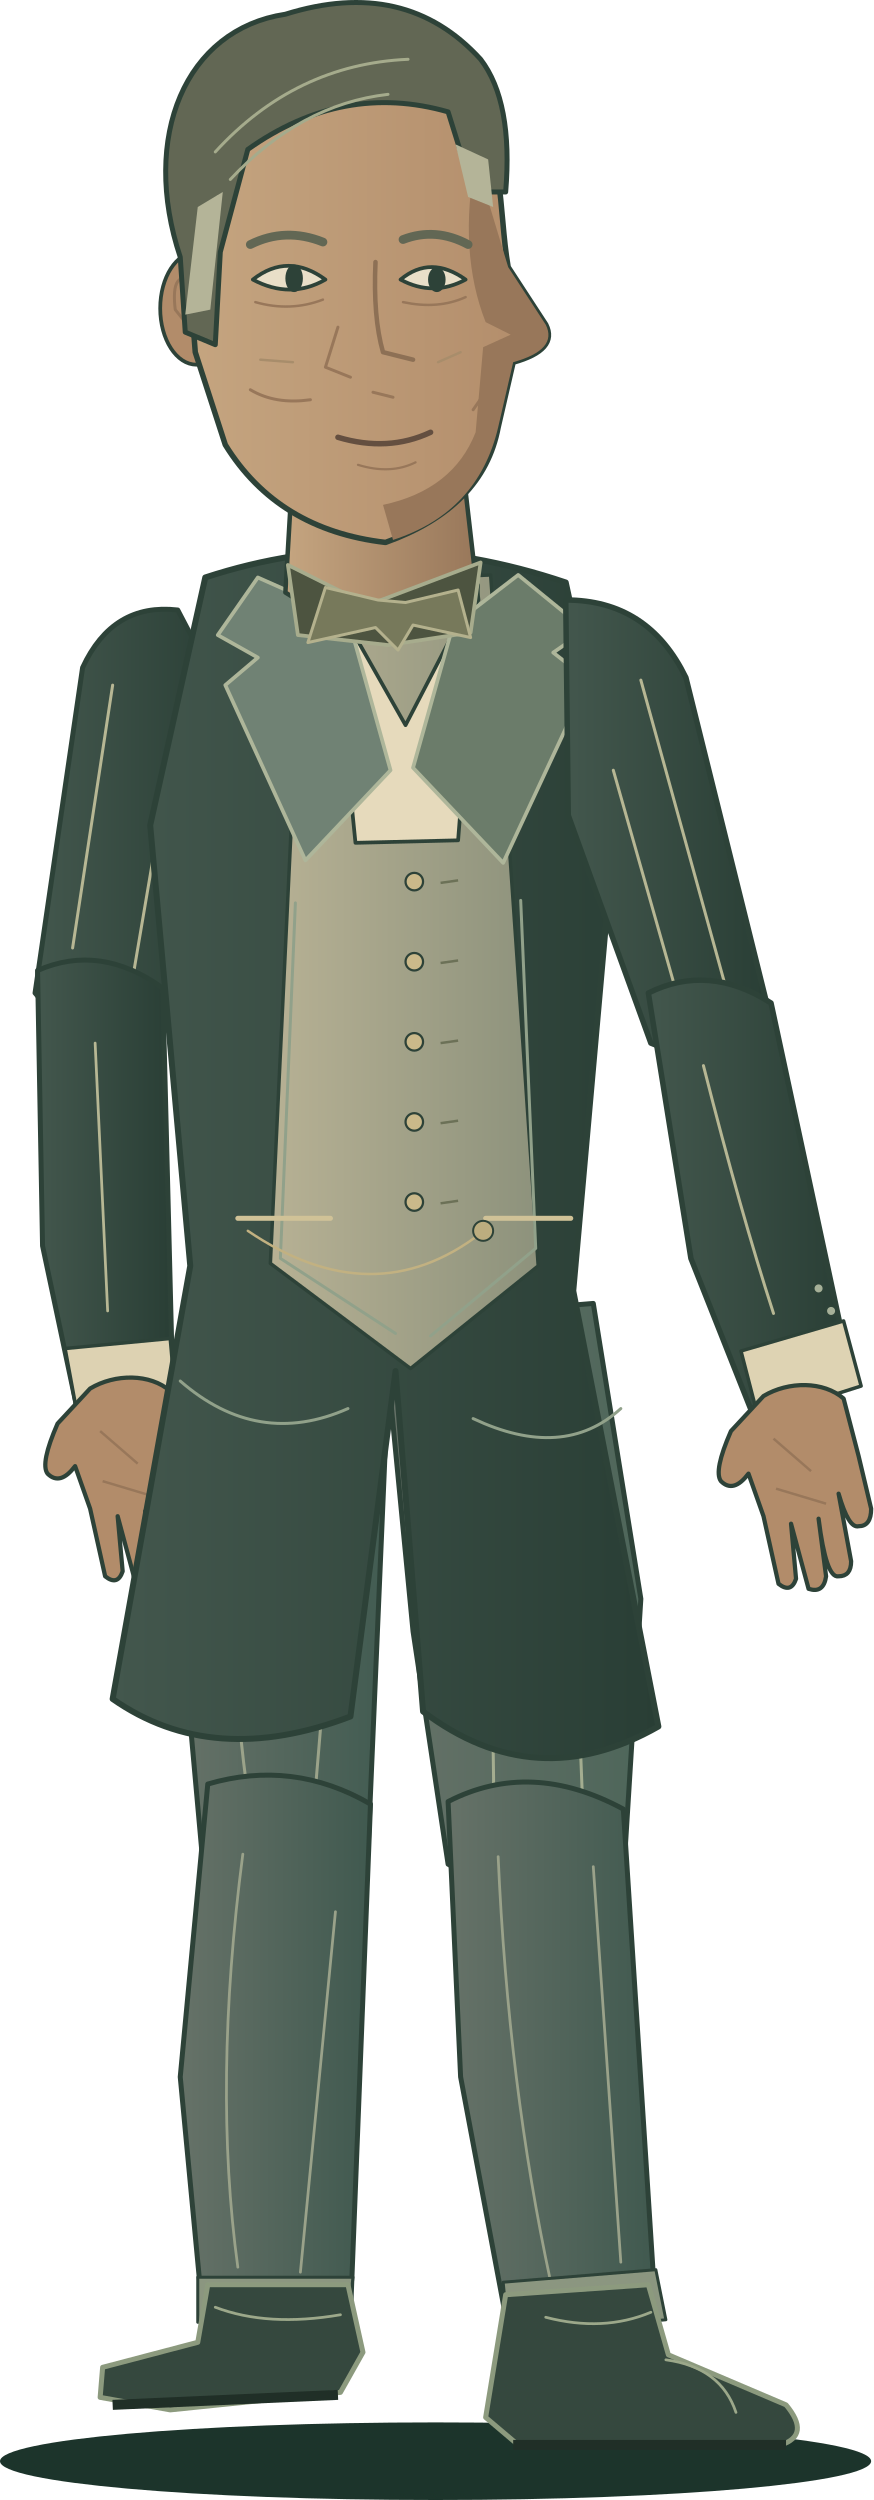
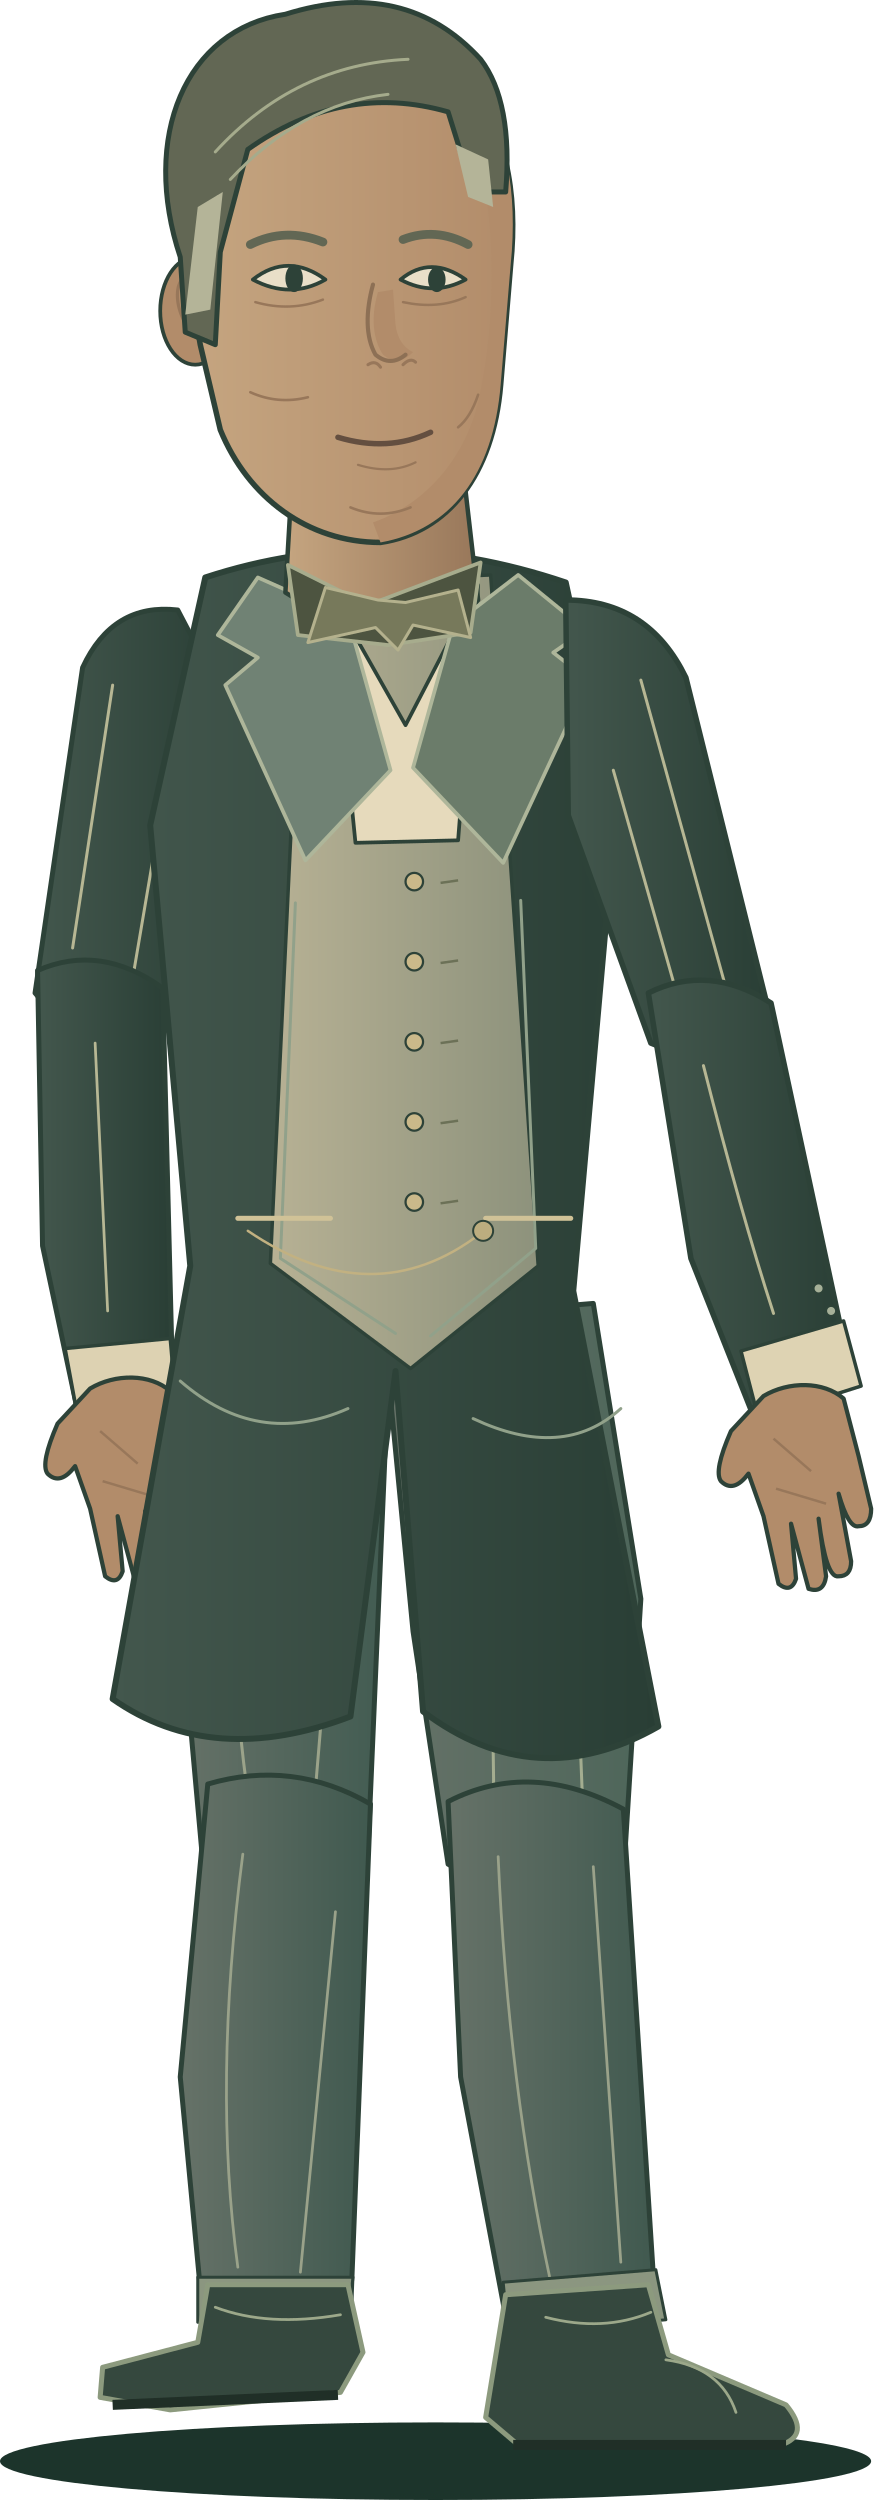
<svg xmlns="http://www.w3.org/2000/svg" width="348.85" height="998.688" viewBox="0 0 348.85 998.688">
  <defs>
    <linearGradient id="linear-gradient-1" x1="71" y1="636.985" x2="156" y2="636.985" gradientUnits="userSpaceOnUse">
      <stop offset="0" stop-color="#667268" />
      <stop offset="1" stop-color="#415b51" />
    </linearGradient>
    <linearGradient id="linear-gradient-2" x1="72" y1="816.902" x2="148" y2="816.902" gradientUnits="userSpaceOnUse">
      <stop offset="0" stop-color="#667268" />
      <stop offset="1" stop-color="#40594f" />
    </linearGradient>
    <linearGradient id="linear-gradient-3" x1="153" y1="638.328" x2="256" y2="638.328" gradientUnits="userSpaceOnUse">
      <stop offset="0" stop-color="#667268" />
      <stop offset="1" stop-color="#4e665a" />
    </linearGradient>
    <linearGradient id="linear-gradient-4" x1="179" y1="821.282" x2="262" y2="821.282" gradientUnits="userSpaceOnUse">
      <stop offset="0" stop-color="#667268" />
      <stop offset="1" stop-color="#40594f" />
    </linearGradient>
    <linearGradient id="linear-gradient-5" x1="14" y1="329.224" x2="94" y2="329.224" gradientUnits="userSpaceOnUse">
      <stop offset="0" stop-color="#43574d" />
      <stop offset="1" stop-color="#293e35" />
    </linearGradient>
    <linearGradient id="linear-gradient-6" x1="15" y1="473.601" x2="69" y2="473.601" gradientUnits="userSpaceOnUse">
      <stop offset="0" stop-color="#43574d" />
      <stop offset="1" stop-color="#293e35" />
    </linearGradient>
    <linearGradient id="linear-gradient-7" x1="45" y1="461" x2="263" y2="461" gradientUnits="userSpaceOnUse">
      <stop offset="0" stop-color="#43574d" />
      <stop offset="1" stop-color="#293e35" />
    </linearGradient>
    <linearGradient id="linear-gradient-8" x1="108" y1="388.188" x2="215" y2="388.188" gradientUnits="userSpaceOnUse">
      <stop offset="0" stop-color="#b7b194" />
      <stop offset="1" stop-color="#8d927c" />
    </linearGradient>
    <linearGradient id="linear-gradient-9" x1="226" y1="330.139" x2="308" y2="330.139" gradientUnits="userSpaceOnUse">
      <stop offset="0" stop-color="#43574d" />
      <stop offset="1" stop-color="#293e35" />
    </linearGradient>
    <linearGradient id="linear-gradient-10" x1="259" y1="478.616" x2="340" y2="478.616" gradientUnits="userSpaceOnUse">
      <stop offset="0" stop-color="#43574d" />
      <stop offset="1" stop-color="#293e35" />
    </linearGradient>
    <linearGradient id="linear-gradient-11" x1="114" y1="218.335" x2="191" y2="218.335" gradientUnits="userSpaceOnUse">
      <stop offset="0" stop-color="#c5a580" />
      <stop offset="1" stop-color="#98775a" />
    </linearGradient>
-     <linearGradient id="linear-gradient-12" x1="74" y1="116.934" x2="219.087" y2="116.934" gradientUnits="userSpaceOnUse">
+     <linearGradient id="linear-gradient-12" x1="76.191" y1="116.916" x2="204.819" y2="116.916" gradientUnits="userSpaceOnUse">
      <stop offset="0" stop-color="#c5a580" />
      <stop offset="1" stop-color="#b28c6a" />
    </linearGradient>
  </defs>
  <g id="Selection">
    <ellipse cx="174" cy="983.188" rx="174" ry="15.5" fill="#1c342b" />
    <path d="M80 521.688 L156 529.688 L147 739.688 C130.333 755.021 108.333 756.354 81 743.688 L71 632.688 Z" fill="url(#linear-gradient-1)" stroke="#2d4238" stroke-width="2" stroke-linecap="round" stroke-linejoin="round" />
    <path d="M97 564.688 C91 618.688 92 671.688 100 723.688 M138 571.688 L125 726.688" fill="none" stroke="#9ba38a" stroke-width="1.2" stroke-linecap="round" stroke-linejoin="round" />
    <path d="M83 712.688 C105.667 706.021 127.333 708.688 148 720.688 L140 924.688 L81 924.688 L72 829.688 Z" fill="url(#linear-gradient-2)" stroke="#2d4238" stroke-width="2" stroke-linecap="round" stroke-linejoin="round" />
    <path d="M97 740.688 C89 802.021 88.333 857.021 95 905.688 M134 763.688 L120 907.688" fill="none" stroke="#9aa28a" stroke-width="1.1" stroke-linecap="round" stroke-linejoin="round" />
    <polygon points="79,909.688 141,909.688 139,927.688 79,927.688" fill="#8b9680" stroke="#2d4238" stroke-width="1.2" stroke-linecap="round" stroke-linejoin="round" />
    <polygon points="83,912.688 139,912.688 145,939.688 136,955.688 68,962.688 40,957.688 41,945.688 79,935.688" fill="#35483e" stroke="#8c9a7e" stroke-width="2" stroke-linecap="round" stroke-linejoin="round" />
    <line x1="45" y1="960.688" x2="135" y2="956.688" fill="none" stroke="#202f27" stroke-width="4" stroke-miterlimit="10" />
    <path d="M86 921.688 C100 927.021 116.667 928.021 136 924.688" fill="none" stroke="#9ca88a" stroke-width="1.1" stroke-linecap="round" stroke-linejoin="round" />
    <path d="M153 527.688 L237 520.688 L256 638.688 L249 750.688 C225 759.354 201.667 757.354 179 744.688 L165 651.688 Z" fill="url(#linear-gradient-3)" stroke="#2d4238" stroke-width="2" stroke-linecap="round" stroke-linejoin="round" />
    <path d="M180 565.688 C192.667 616.354 198.333 672.021 197 732.688 M227 575.688 L233 726.688" fill="none" stroke="#a4ad90" stroke-width="1.2" stroke-linecap="round" stroke-linejoin="round" />
    <path d="M179 719.688 C201 708.354 224.333 709.354 249 722.688 L262 924.688 L203 930.688 L184 829.688 Z" fill="url(#linear-gradient-4)" stroke="#2d4238" stroke-width="2" stroke-linecap="round" stroke-linejoin="round" />
    <path d="M199 741.688 C201.667 802.354 208.667 859.021 220 911.688 M237 745.688 L248 903.688" fill="none" stroke="#9aa28a" stroke-width="1.1" stroke-linecap="round" stroke-linejoin="round" />
    <polygon points="201,911.688 262,906.688 266,926.688 203,932.688" fill="#8b9680" stroke="#2d4238" stroke-width="1.2" stroke-linecap="round" stroke-linejoin="round" />
    <path d="M202 916.688 L259 912.688 L267 940.688 L314 960.688 C320.667 968.688 320 974.021 312 976.688 L207 976.688 L194 965.688 Z" fill="#35483e" stroke="#8c9a7e" stroke-width="2" stroke-linecap="round" stroke-linejoin="round" />
    <line x1="205" y1="976.688" x2="314" y2="976.688" fill="none" stroke="#202f27" stroke-width="4" stroke-miterlimit="10" />
    <path d="M218 925.688 C233.333 929.688 247.333 929.021 260 923.688 M266 942.688 C280.667 944.688 290 951.688 294 963.688" fill="none" stroke="#9ca88a" stroke-width="1.1" stroke-linecap="round" stroke-linejoin="round" />
    <path d="M71 243.688 C53.667 241.688 41 249.354 33 266.688 L14 396.688 C27.333 413.354 44 418.688 64 412.688 L94 287.688 Z" fill="url(#linear-gradient-5)" stroke="#2d4238" stroke-width="2" stroke-linecap="round" stroke-linejoin="round" />
    <path d="M45 273.688 L29 378.688 M69 296.688 L52 396.688" fill="none" stroke="#b7b794" stroke-width="1.2" stroke-linecap="round" stroke-linejoin="round" />
    <path d="M15 387.688 C31.667 380.354 48.333 382.688 65 394.688 L69 553.688 L31 563.688 L17 497.688 Z" fill="url(#linear-gradient-6)" stroke="#2d4238" stroke-width="2" stroke-linecap="round" stroke-linejoin="round" />
    <polygon points="26,538.688 68,534.688 70,557.688 31,565.688" fill="#ddd2b2" stroke="#2d4238" stroke-width="1.4" stroke-linecap="round" stroke-linejoin="round" />
    <line x1="38" y1="416.688" x2="43" y2="523.688" fill="none" stroke="#b7b794" stroke-width="1.1" stroke-linecap="round" stroke-linejoin="round" />
    <path d="M36 554.688 C46 548.688 60 548.688 68 555.688 L74 578.688 L79 599.688 C79 604.354 77.333 606.688 74 606.688 C71.333 607.354 68.667 603.021 66 593.688 L71 620.688 C71 624.688 69.333 626.688 66 626.688 C62.667 627.354 60 619.688 58 603.688 L61 626.688 C60.333 631.354 58 633.021 54 631.688 L47 605.688 L49 627.688 C47.667 631.688 45.333 632.354 42 629.688 L36 602.688 L30 585.688 C26 591.021 22.333 592.021 19 588.688 C17 586.021 18.333 579.354 23 568.688 Z" fill="#b28c6a" stroke="#2d4238" stroke-width="1.7" stroke-linecap="round" stroke-linejoin="round" />
    <line x1="40" y1="571.688" x2="55" y2="584.688" fill="none" stroke="#98775a" stroke-miterlimit="10" />
    <line x1="41" y1="591.688" x2="61" y2="597.688" fill="none" stroke="#98775a" stroke-miterlimit="10" />
    <path d="M82 230.688 C128.667 215.354 176.667 216.021 226 232.688 L246 324.688 L229 515.688 L263 689.688 C230.333 708.354 199 706.354 169 683.688 L158 547.688 L140 685.688 C103.333 699.688 71.667 697.354 45 678.688 L76 505.688 L60 329.688 Z" fill="url(#linear-gradient-7)" stroke="#2d4238" stroke-width="2.4" stroke-linecap="round" stroke-linejoin="round" />
    <polygon points="121,232.688 196,229.688 215,505.688 164,546.688 108,504.688" fill="url(#linear-gradient-8)" stroke="#2d4238" stroke-width="1.4" stroke-linecap="round" stroke-linejoin="round" />
    <polygon points="132,236.688 162,289.688 191,233.688 183,335.688 142,336.688" fill="#e6dabc" stroke="#2d4238" stroke-width="1.5" stroke-linecap="round" stroke-linejoin="round" />
    <polygon points="103,230.688 139,246.688 156,307.688 122,343.688 90,273.688 103,262.688 87,253.688" fill="#708274" stroke="#aeb69a" stroke-width="1.5" stroke-linecap="round" stroke-linejoin="round" />
    <polygon points="207,229.688 181,249.688 165,306.688 201,344.688 235,271.688 221,260.688 234,251.688" fill="#6b7c6a" stroke="#aeb69a" stroke-width="1.5" stroke-linecap="round" stroke-linejoin="round" />
    <path d="M118 360.688 L112 502.688 L158 532.688 M208 359.688 L214 498.688 L172 533.688 M72 551.688 C92.667 569.688 115 573.354 139 562.688 M189 566.688 C213 578.021 232.667 576.688 248 562.688" fill="none" stroke="#91a18a" stroke-width="1.2" stroke-linecap="round" stroke-linejoin="round" />
    <circle cx="165.5" cy="352.188" r="3.5" fill="#cab98a" stroke="#2d4238" stroke-width="0.9" stroke-miterlimit="10" />
    <line x1="176" y1="352.688" x2="183" y2="351.688" fill="none" stroke="#6c7157" stroke-miterlimit="10" />
    <circle cx="165.5" cy="384.188" r="3.5" fill="#cab98a" stroke="#2d4238" stroke-width="0.9" stroke-miterlimit="10" />
    <line x1="176" y1="384.688" x2="183" y2="383.688" fill="none" stroke="#6c7157" stroke-miterlimit="10" />
    <circle cx="165.5" cy="416.188" r="3.5" fill="#cab98a" stroke="#2d4238" stroke-width="0.9" stroke-miterlimit="10" />
    <line x1="176" y1="416.688" x2="183" y2="415.688" fill="none" stroke="#6c7157" stroke-miterlimit="10" />
    <circle cx="165.5" cy="448.188" r="3.5" fill="#cab98a" stroke="#2d4238" stroke-width="0.9" stroke-miterlimit="10" />
    <line x1="176" y1="448.688" x2="183" y2="447.688" fill="none" stroke="#6c7157" stroke-miterlimit="10" />
    <circle cx="165.5" cy="480.188" r="3.5" fill="#cab98a" stroke="#2d4238" stroke-width="0.9" stroke-miterlimit="10" />
    <line x1="176" y1="480.688" x2="183" y2="479.688" fill="none" stroke="#6c7157" stroke-miterlimit="10" />
    <path d="M95 486.688 L132 486.688 M194 486.688 L228 486.688" fill="none" stroke="#d0c297" stroke-width="2" stroke-linecap="round" stroke-linejoin="round" />
    <path d="M99 491.688 C132.333 514.354 163.333 514.688 192 492.688" fill="none" stroke="#c2b181" stroke-linecap="round" stroke-linejoin="round" />
    <circle cx="193" cy="491.688" r="4" fill="#bcad7f" stroke="#2d4238" stroke-width="0.8" stroke-miterlimit="10" />
    <path d="M226 239.688 C248 239.688 264 250.021 274 270.688 L308 407.688 C292.667 421.021 276.667 424.021 260 416.688 L227 325.688 Z" fill="url(#linear-gradient-9)" stroke="#2d4238" stroke-width="2.2" stroke-linecap="round" stroke-linejoin="round" />
    <path d="M256 271.688 L290 394.688 M245 307.688 L270 395.688" fill="none" stroke="#b7b794" stroke-width="1.2" stroke-linecap="round" stroke-linejoin="round" />
    <path d="M259 396.688 C275 388.688 291.333 390.021 308 400.688 L340 549.688 L301 565.688 L276 502.688 Z" fill="url(#linear-gradient-10)" stroke="#2d4238" stroke-width="2.2" stroke-linecap="round" stroke-linejoin="round" />
    <polygon points="296,539.688 337,527.688 344,553.688 303,566.688" fill="#ded3b3" stroke="#2d4238" stroke-width="1.4" stroke-linecap="round" stroke-linejoin="round" />
    <path d="M281 425.688 C291 465.021 300.333 498.021 309 524.688" fill="none" stroke="#b7b794" stroke-width="1.2" stroke-linecap="round" stroke-linejoin="round" />
    <circle cx="327" cy="514.688" r="2" fill="#a6b098" stroke="#2d4238" stroke-width="0.8" stroke-miterlimit="10" />
    <circle cx="332" cy="523.688" r="2" fill="#a6b098" stroke="#2d4238" stroke-width="0.8" stroke-miterlimit="10" />
    <path d="M305 557.688 C315 551.688 329 551.688 337 558.688 L343 581.688 L348 602.688 C348 607.354 346.333 609.688 343 609.688 C340.333 610.354 337.667 606.021 335 596.688 L340 623.688 C340 627.688 338.333 629.688 335 629.688 C331.667 630.354 329 622.688 327 606.688 L330 629.688 C329.333 634.354 327 636.021 323 634.688 L316 608.688 L318 630.688 C316.667 634.688 314.333 635.354 311 632.688 L305 605.688 L299 588.688 C295 594.021 291.333 595.021 288 591.688 C286 589.021 287.333 582.354 292 571.688 Z" fill="#b28c6a" stroke="#2d4238" stroke-width="1.7" stroke-linecap="round" stroke-linejoin="round" />
    <line x1="309" y1="574.688" x2="324" y2="587.688" fill="none" stroke="#98775a" stroke-miterlimit="10" />
    <line x1="310" y1="594.688" x2="330" y2="600.688" fill="none" stroke="#98775a" stroke-miterlimit="10" />
    <path d="M117 185.688 L185 187.688 L191 239.688 C167.667 255.688 142 254.688 114 236.688 Z" fill="url(#linear-gradient-11)" stroke="#2d4238" stroke-width="1.8" stroke-linecap="round" stroke-linejoin="round" />
    <path d="M121 197.688 C139.667 212.354 160 212.688 182 198.688" fill="none" stroke="#98775a" stroke-width="1.2" stroke-linecap="round" stroke-linejoin="round" />
    <polygon points="115,225.688 147,241.688 192,224.688 188,252.688 155,257.688 119,253.688" fill="#4d5440" stroke="#a7ac8d" stroke-width="1.5" stroke-linecap="round" stroke-linejoin="round" />
    <polygon points="151,239.688 130,234.688 123,256.688 150,250.688 159,259.688 165,249.688 188,254.688 183,235.688 162,240.688" fill="#77795b" stroke="#b4b18d" stroke-width="1.2" stroke-linecap="round" stroke-linejoin="round" />
-     <ellipse cx="78.5" cy="123.188" rx="14.5" ry="22.5" fill="#b28c6a" stroke="#2d4238" stroke-width="1.5" stroke-miterlimit="10" />
-     <path d="M85 34.688 C107 10.688 157 11.688 185 35.688 C202 56.688 199 83.688 203 106.688 L218 129.688 C221.333 136.354 217 141.354 205 144.688 L199 170.688 C195 192.021 180 207.354 154 216.688 C125.333 213.354 104 200.354 90 177.688 L78 140.688 L74 88.688 Z" fill="url(#linear-gradient-12)" stroke="#2d4238" stroke-width="2.2" stroke-linecap="round" stroke-linejoin="round" />
-     <path d="M190 63.688 C185.333 88.354 186.667 110.021 194 128.688 L204 133.688 L193 138.688 L190 172.688 C184 188.021 171.667 197.688 153 201.688 L157 215.688 C179.667 208.354 193.667 193.354 199 170.688 L205 144.688 C217 141.354 221.333 136.354 218 129.688 L203 106.688 Z" fill="#98775a" />
-     <path d="M78 112.688 C71.333 108.688 68.667 112.354 70 123.688 L78 133.688 M135 130.688 L130 146.688 L140 150.688 M196 153.688 L189 163.688 M100 155.688 C106.667 159.688 114.667 161.021 124 159.688" fill="none" stroke="#98775a" stroke-width="1.2" stroke-linecap="round" stroke-linejoin="round" />
-     <path d="M150 104.688 C149.333 119.354 150.333 131.354 153 140.688 L165 143.688" fill="none" stroke="#8d7055" stroke-width="1.8" stroke-linecap="round" stroke-linejoin="round" />
-     <line x1="149" y1="156.688" x2="157" y2="158.688" fill="none" stroke="#98775a" stroke-width="1.2" stroke-linecap="round" stroke-linejoin="round" />
-     <path d="M72 102.688 C56 54.688 74 11.688 114 5.688 C146 -4.312 172 1.688 192 23.688 C200.667 35.021 204 52.688 202 76.688 L189 76.688 L179 44.688 C151 36.688 124.333 41.688 99 59.688 L88 100.688 L86 137.688 L74 132.688 Z" fill="#626754" stroke="#2d4238" stroke-width="2" stroke-linecap="round" stroke-linejoin="round" />
-     <path d="M86 60.688 C107.333 37.354 133 25.021 163 23.688 M92 71.688 C110.667 51.688 131.667 40.354 155 37.688 M87 78.688 L82 120.688" fill="none" stroke="#a5ab8c" stroke-width="1.2" stroke-linecap="round" stroke-linejoin="round" />
-     <polygon points="79,82.688 89,76.688 84,123.688 74,125.688" fill="#b4b498" />
-     <polygon points="182,57.688 195,63.688 197,82.688 187,78.688" fill="#b4b498" />
-     <path d="M104 143.688 L117 144.688 M175 144.688 L184 140.688" fill="none" stroke="#a88d6b" stroke-linecap="round" stroke-linejoin="round" />
+     <g id="oreja_visible">
+       <ellipse cx="78" cy="124.188" rx="14" ry="21.5" fill="#b28c6a" stroke="#2d4238" stroke-width="1.5" stroke-miterlimit="10" />
+       <path d="M80 111.688 C68 104.688 68 126.688 79 134.688 M78 115.688 C74.667 119.021 75 122.354 79 125.688" fill="none" stroke="#98775a" stroke-width="1.3" stroke-linecap="round" stroke-linejoin="round" />
+     </g>
+     <g id="rostro_base">
+       <path d="M88 36.688 C107 13.688 159 9.688 185 31.688 C202 49.688 207 76.688 204 105.688 L200 153.688 C197 189.688 179 212.688 152 216.688 C123 216.688 99 198.688 88 171.688 L80 137.688 C74 105.688 74 65.688 88 36.688 Z" fill="url(#linear-gradient-12)" stroke="#2d4238" stroke-width="2.2" stroke-linecap="round" stroke-linejoin="round" />
+       <path d="M191 60.688 C198 89.688 198 126.688 192 155.688 C188 179.688 172 200.688 149 208.688 L152 216.688 C180 211.688 197 189.688 200 153.688 L204 105.688 C207 76.688 202 50.688 190 38.688 Z" fill="#b28c6a" />
+       <path d="M100 156.688 C107.333 160.021 115 160.688 123 158.688 M191 157.688 C189 163.688 186.333 168.021 183 170.688 M140 202.688 C148 206.021 156 206.021 164 202.688" fill="none" stroke="#98775a" stroke-width="1.05" stroke-linecap="round" stroke-linejoin="round" />
+     </g>
+     <g id="nariz_central">
+       <path d="M151 116.688 C148 126.688 149 135.688 153 141.688 C157 145.021 161 144.688 165 140.688 C161 138.688 158.667 135.021 158 129.688 L157 115.688 Z" fill="#b28c6a" />
+       <path d="M149 113.688 C146 124.688 146 134.688 150 141.688 C154 145.021 158 145.021 162 141.688" fill="none" stroke="#8d7055" stroke-width="1.65" stroke-linecap="round" stroke-linejoin="round" />
+       <path d="M147 145.688 C149 144.354 150.667 144.688 152 146.688 M161 145.688 C163 143.688 164.667 143.354 166 144.688" fill="none" stroke="#98775a" stroke-width="1.25" stroke-linecap="round" stroke-linejoin="round" />
+     </g>
+     <g id="cabello">
+       <path d="M72 102.688 C56 54.688 74 11.688 114 5.688 C146 -4.312 172 1.688 192 23.688 C200.667 35.021 204 52.688 202 76.688 L189 76.688 L179 44.688 C151 36.688 124.333 41.688 99 59.688 L88 100.688 L86 137.688 L74 132.688 Z" fill="#626754" stroke="#2d4238" stroke-width="2" stroke-linecap="round" stroke-linejoin="round" />
+       <path d="M86 60.688 C107.333 37.354 133 25.021 163 23.688 M92 71.688 C110.667 51.688 131.667 40.354 155 37.688 M87 78.688 L82 120.688" fill="none" stroke="#a5ab8c" stroke-width="1.2" stroke-linecap="round" stroke-linejoin="round" />
+       <polygon points="79,82.688 89,76.688 84,123.688 74,125.688" fill="#b4b498" />
+       <polygon points="182,57.688 195,63.688 197,82.688 187,78.688" fill="#b4b498" />
+     </g>
    <path d="M101 111.688 C110.333 104.354 120 104.354 130 111.688 C120.667 117.021 111 117.021 101 111.688 Z" fill="#e9dfc8" stroke="#2d4238" stroke-width="1.5" stroke-linecap="round" stroke-linejoin="round" />
    <ellipse cx="117.5" cy="111.188" rx="3.5" ry="5.5" fill="#2d4238" />
    <path d="M160 111.688 C168 105.021 176.667 105.021 186 111.688 C177.333 116.354 168.667 116.354 160 111.688 Z" fill="#e9dfc8" stroke="#2d4238" stroke-width="1.5" stroke-linecap="round" stroke-linejoin="round" />
    <ellipse cx="174.5" cy="111.688" rx="3.5" ry="5" fill="#2d4238" />
    <path d="M102 120.688 C111.333 123.354 120.333 123.021 129 119.688 M161 120.688 C170.333 122.688 178.667 122.021 186 118.688" fill="none" stroke="#98775a" stroke-linecap="round" stroke-linejoin="round" />
    <path d="M100 97.688 C109.333 93.021 119 92.688 129 96.688 M161 95.688 C169.667 92.354 178.333 93.021 187 97.688" fill="none" stroke="#626754" stroke-width="3.5" stroke-linecap="round" stroke-linejoin="round" />
    <path d="M135 174.688 C148.333 178.688 160.667 178.021 172 172.688" fill="none" stroke="#644f40" stroke-width="2.2" stroke-linecap="round" stroke-linejoin="round" />
    <path d="M143 185.688 C151.667 188.354 159.333 188.021 166 184.688" fill="none" stroke="#98775a" stroke-width="0.9" stroke-linecap="round" stroke-linejoin="round" />
  </g>
</svg>
